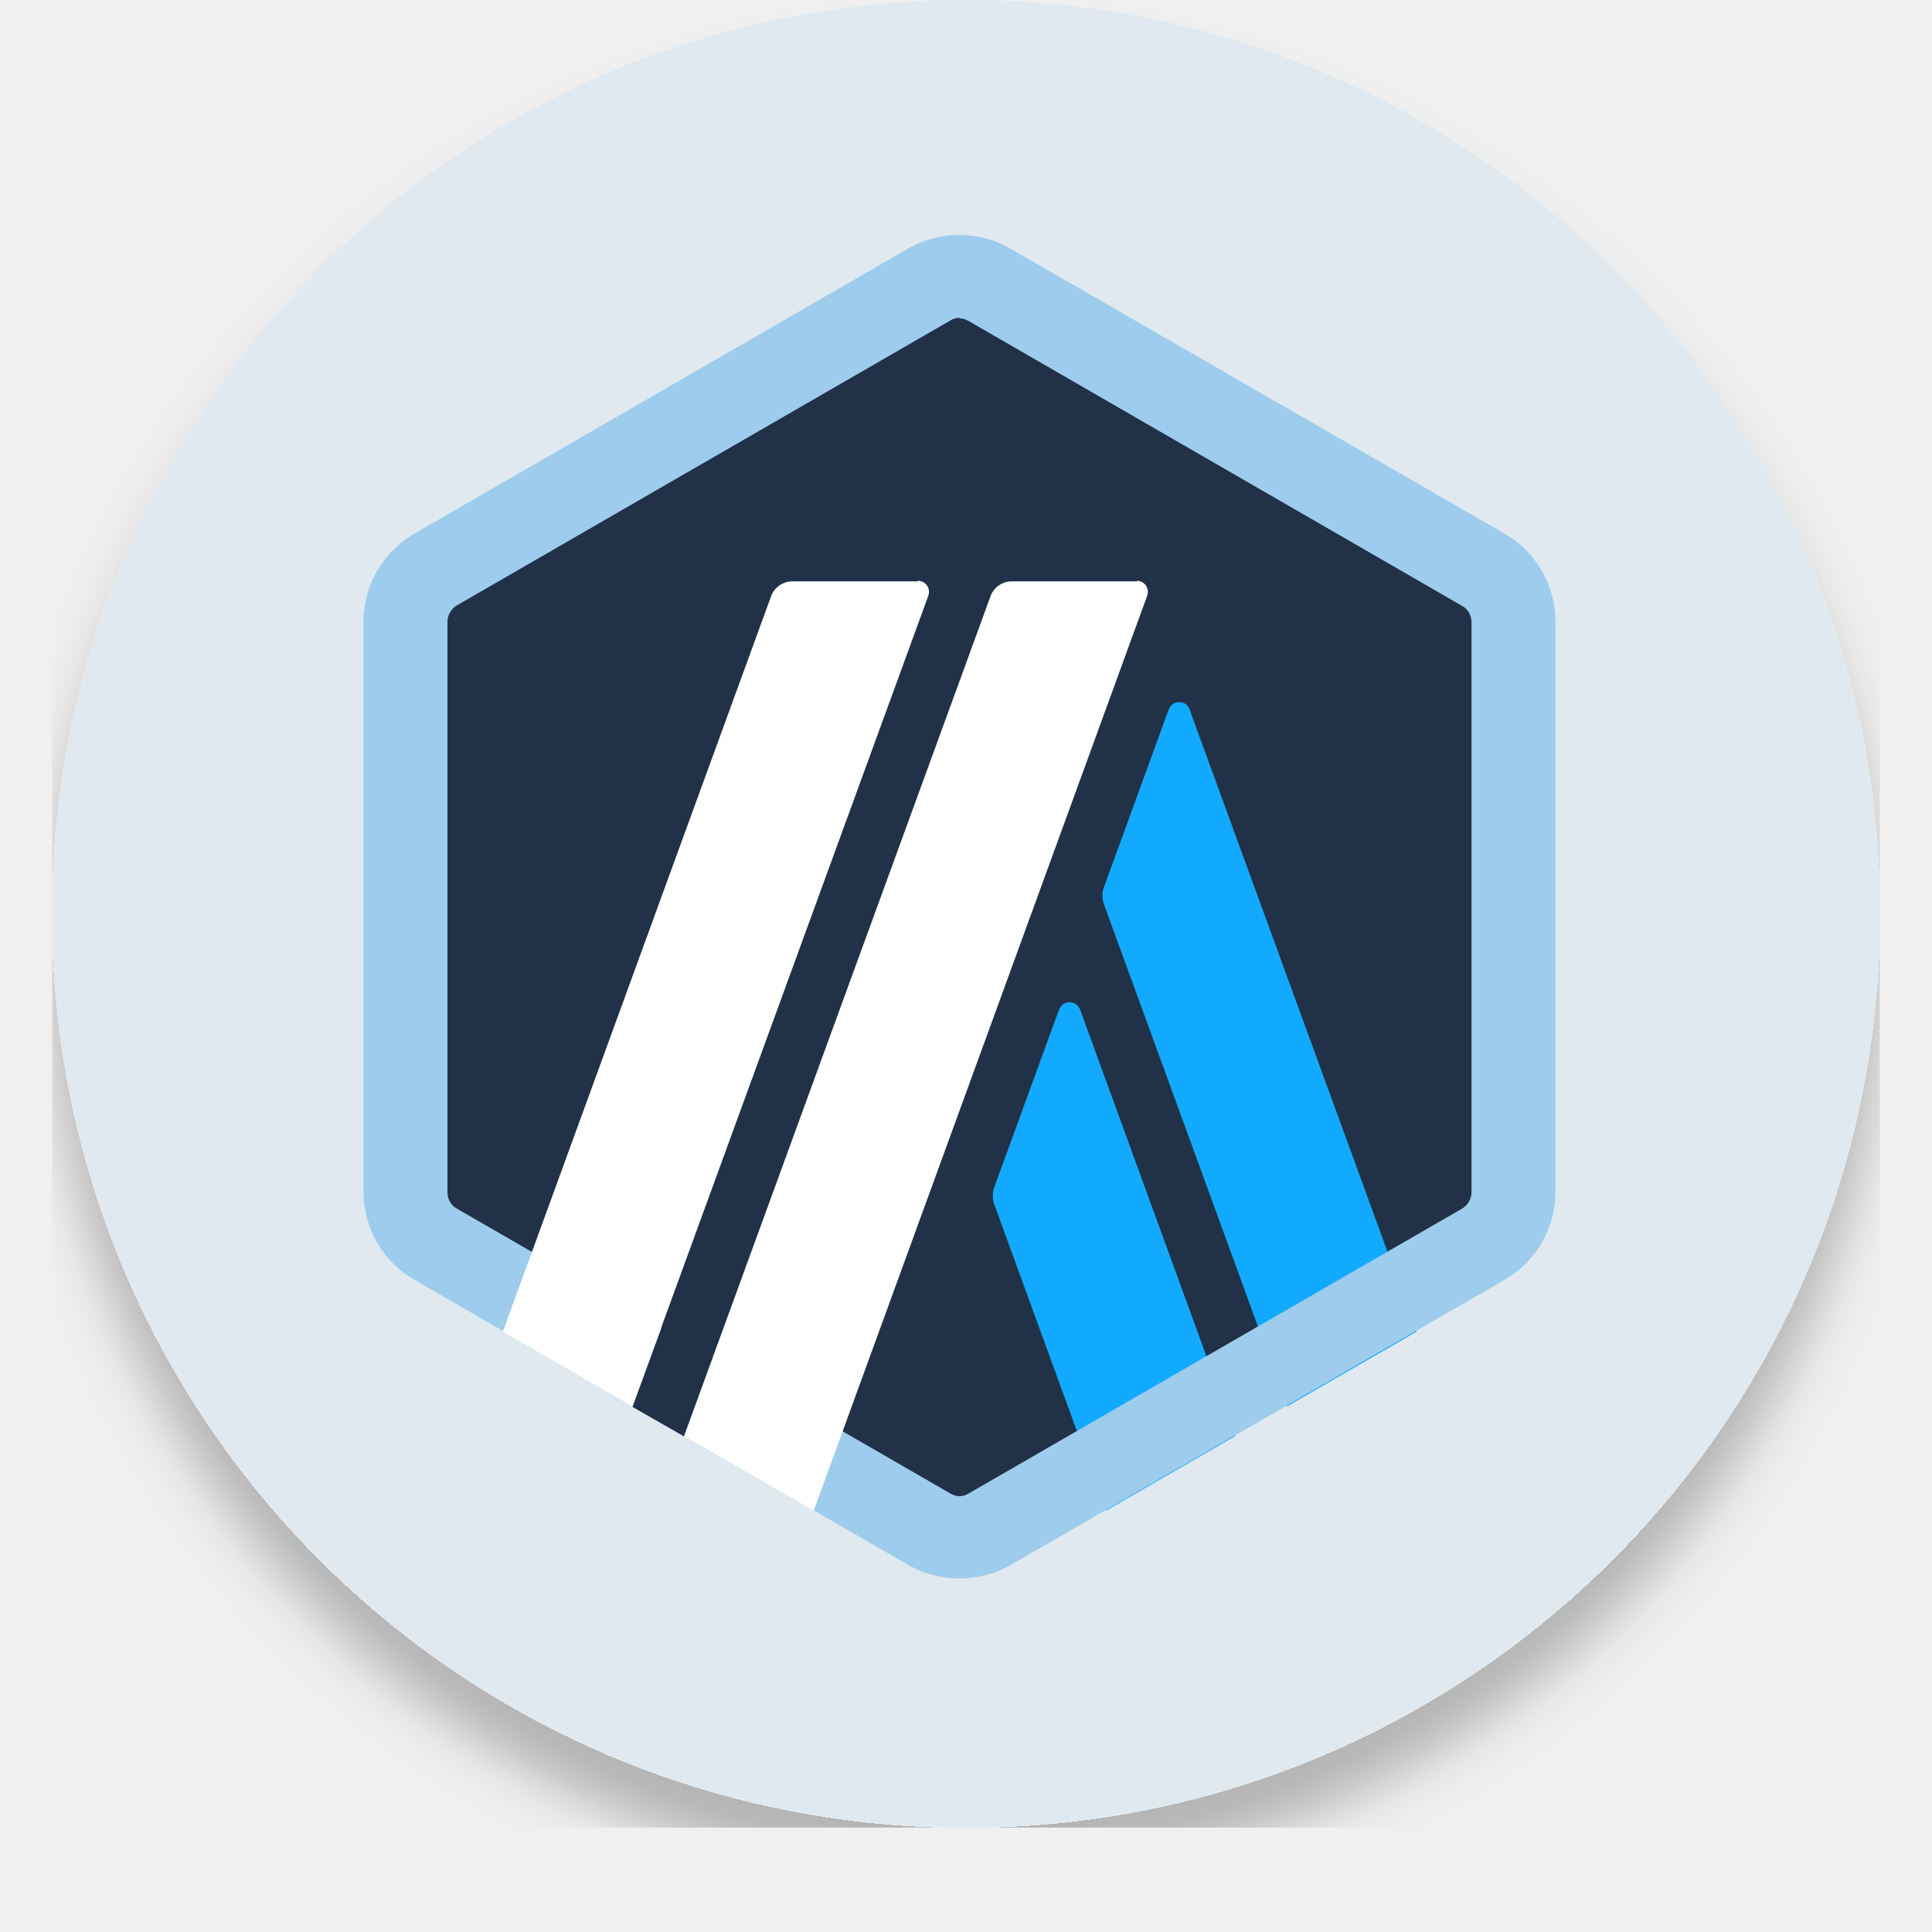
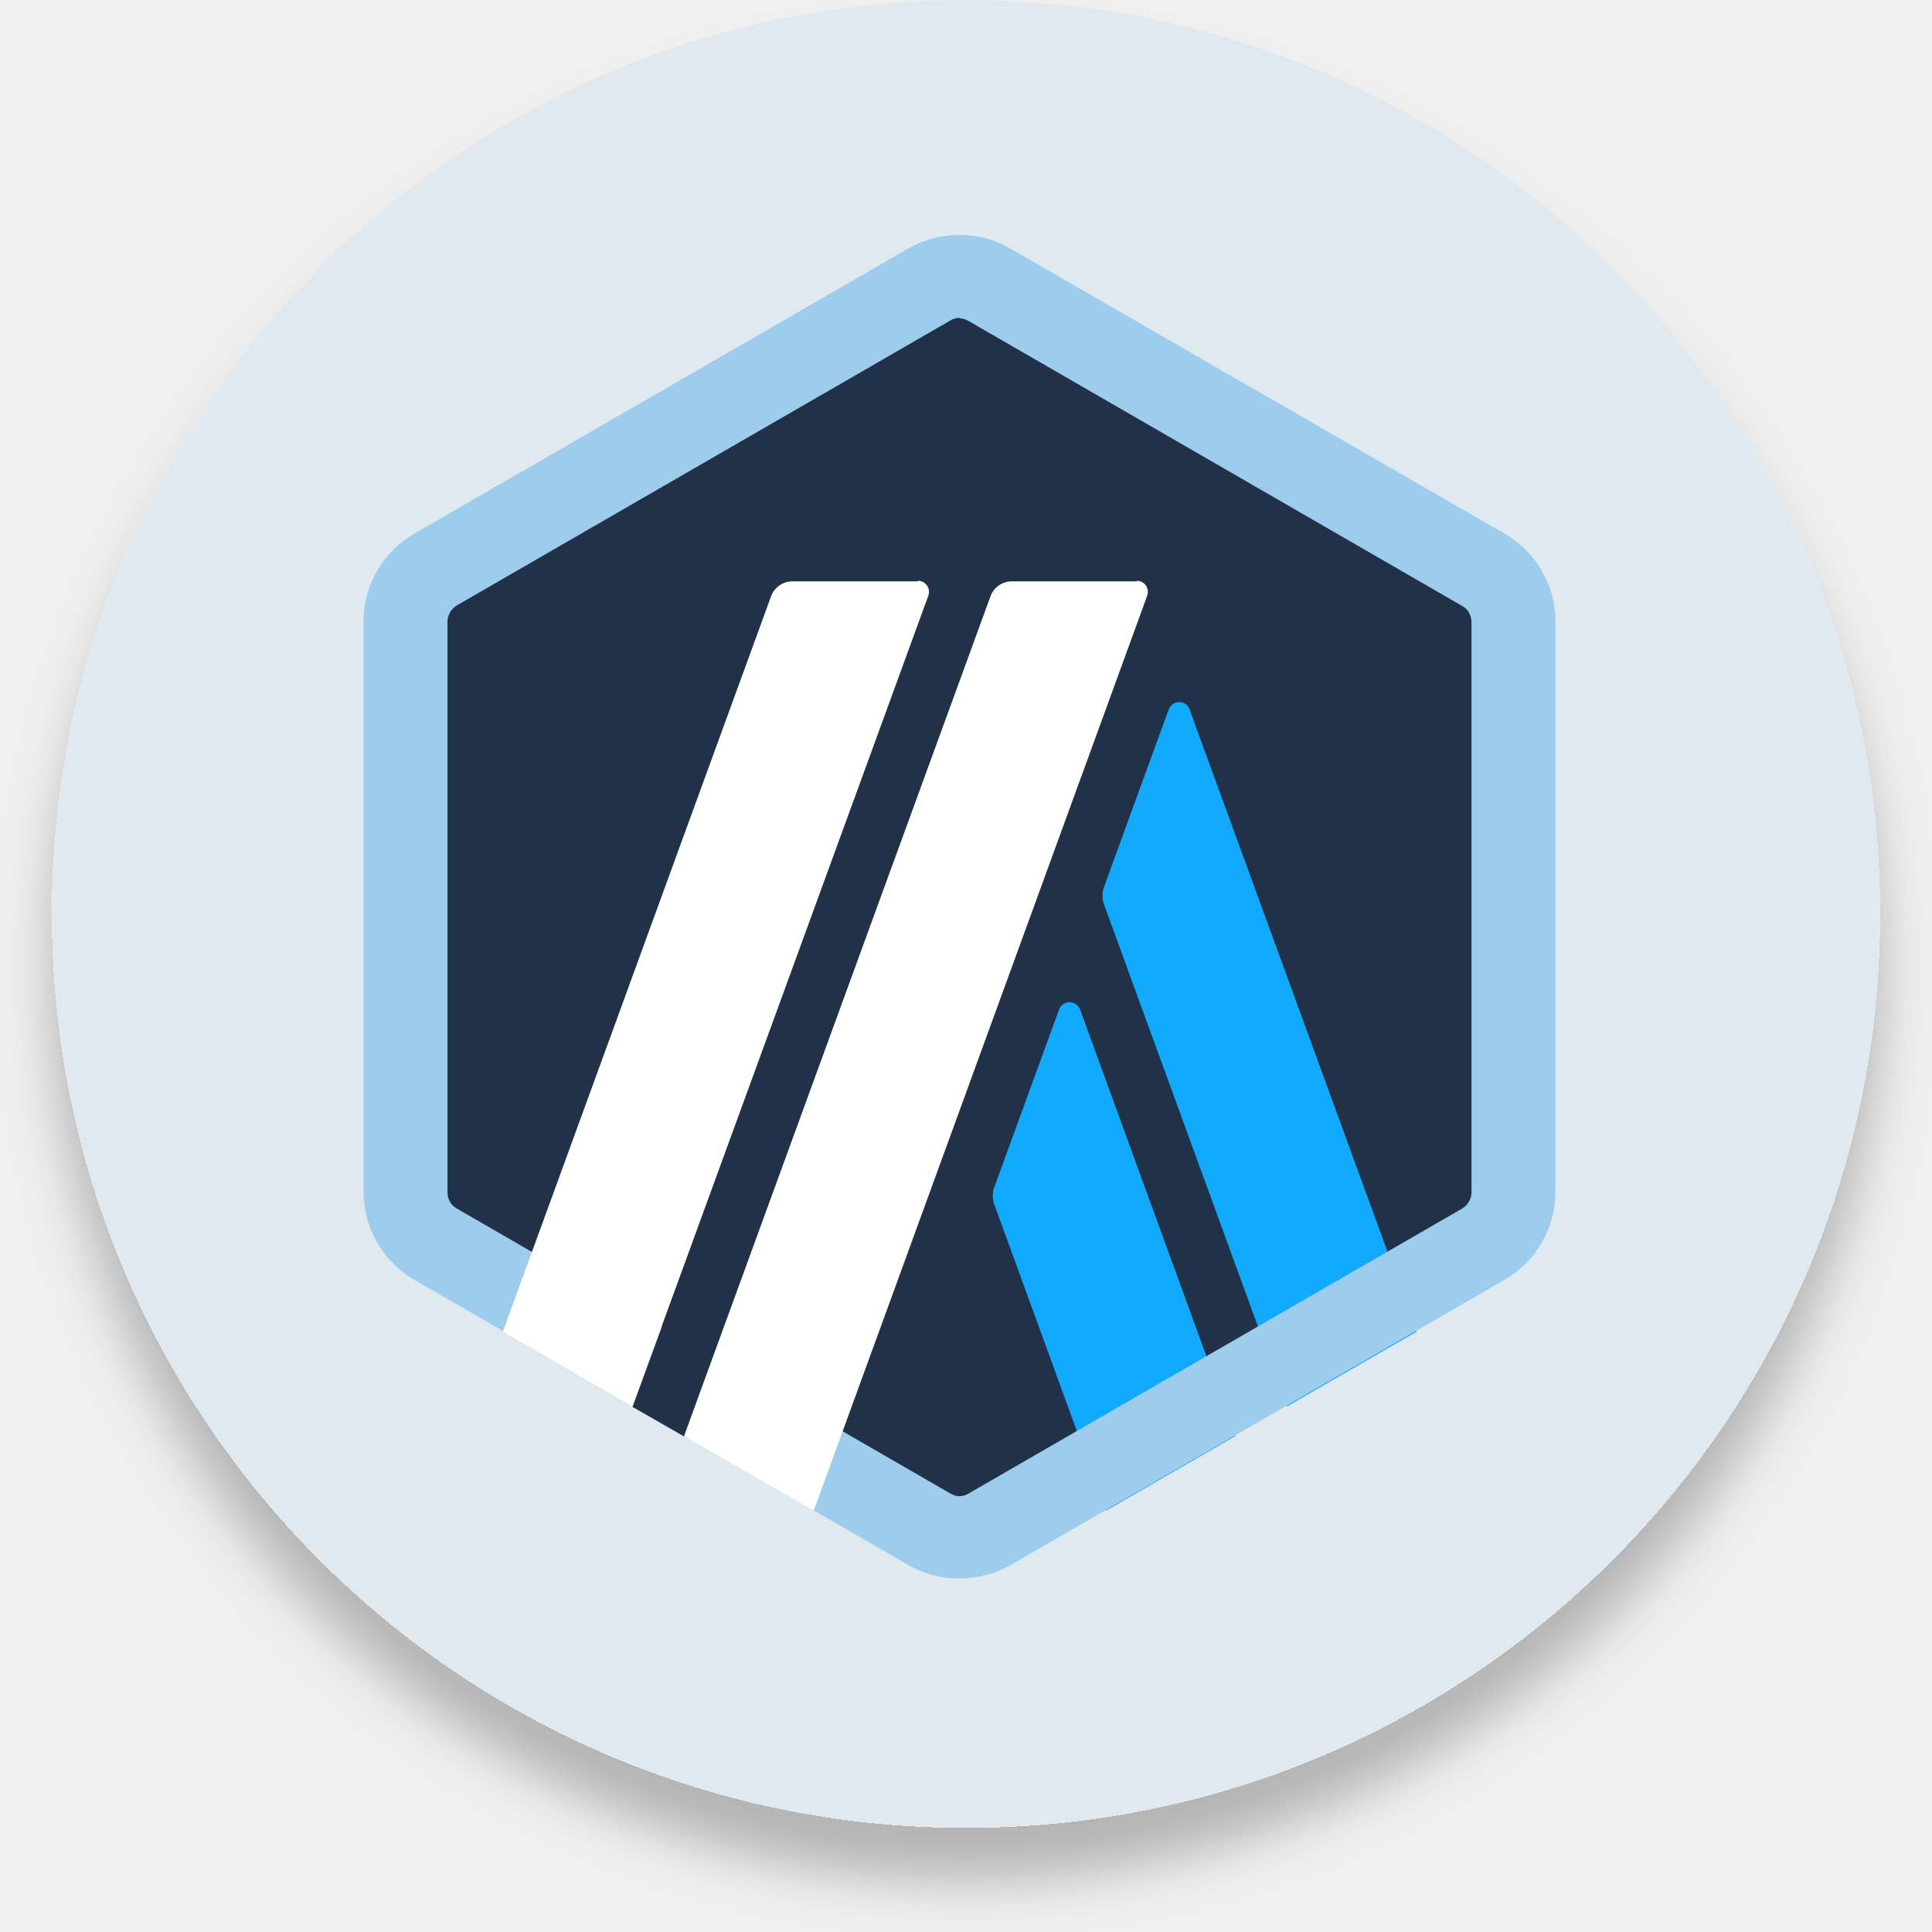
<svg xmlns="http://www.w3.org/2000/svg" width="148" height="148" viewBox="0 0 148 148" fill="none">
-   <g clip-path="url(#clip0_851_8318)" filter="url(#filter0_d_851_8318)">
+   <g clipPath="url(#clip0_851_8318)" filter="url(#filter0_d_851_8318)">
    <path opacity="0.2" d="M144 70C144 108.66 112.66 140 74 140C35.34 140 4 108.66 4 70C4 31.34 35.34 0 74 0C112.66 0 144 31.34 144 70" fill="#9DCCED" />
    <path d="M31.312 49.312V89.688C31.312 92.284 32.672 94.632 34.938 95.951L69.917 116.139C72.142 117.416 74.902 117.416 77.127 116.139L112.106 95.951C114.331 94.673 115.731 92.284 115.731 89.688V49.312C115.731 46.717 114.372 44.368 112.106 43.05L77.127 22.862C74.902 21.584 72.142 21.584 69.917 22.862L34.938 43.05C32.713 44.327 31.354 46.717 31.354 49.312H31.312Z" fill="#213147" />
    <path d="M81.131 77.329L76.145 91.007C76.022 91.378 76.022 91.79 76.145 92.202L84.715 115.728L94.644 110.001L82.737 77.329C82.449 76.588 81.419 76.588 81.131 77.329Z" fill="#12AAFF" />
    <path d="M91.138 54.339C90.849 53.598 89.819 53.598 89.531 54.339L84.546 68.018C84.422 68.389 84.422 68.801 84.546 69.213L98.595 107.735L108.524 102.008L91.138 54.381V54.339Z" fill="#12AAFF" />
    <path d="M73.501 24.386C73.748 24.386 73.996 24.468 74.202 24.592L112.023 46.428C112.476 46.675 112.724 47.17 112.724 47.664V91.336C112.724 91.83 112.435 92.325 112.023 92.572L74.202 114.408C73.996 114.532 73.748 114.614 73.501 114.614C73.254 114.614 73.007 114.532 72.801 114.408L34.979 92.572C34.526 92.325 34.279 91.83 34.279 91.336V47.623C34.279 47.128 34.567 46.634 34.979 46.387L72.801 24.551C73.007 24.427 73.254 24.345 73.501 24.345V24.386ZM73.501 18C72.142 18 70.823 18.33 69.587 19.03L31.766 40.866C29.335 42.267 27.852 44.821 27.852 47.623V91.295C27.852 94.096 29.335 96.651 31.766 98.052L69.587 119.888C70.782 120.588 72.142 120.918 73.501 120.918C74.861 120.918 76.179 120.588 77.415 119.888L115.237 98.052C117.668 96.651 119.151 94.096 119.151 91.295V47.623C119.151 44.821 117.668 42.267 115.237 40.866L77.374 19.03C76.179 18.33 74.82 18 73.46 18H73.501Z" fill="#9DCCED" />
    <path d="M48.453 107.775L51.955 98.217L58.959 104.026L52.408 110.041L48.453 107.775Z" fill="#213147" />
    <path d="M70.287 44.533H60.687C59.987 44.533 59.328 44.986 59.08 45.645L38.522 102.007L48.451 107.734L71.111 45.645C71.317 45.069 70.905 44.492 70.328 44.492L70.287 44.533Z" fill="white" />
    <path d="M87.095 44.533H77.495C76.795 44.533 76.135 44.986 75.888 45.645L52.404 110L62.334 115.727L87.877 45.645C88.084 45.069 87.671 44.492 87.095 44.492V44.533Z" fill="white" />
  </g>
  <defs>
    <filter id="filter0_d_851_8318" x="0" y="0" width="148" height="148" filterUnits="userSpaceOnUse" color-interpolation-filters="sRGB">
      <feFlood flood-opacity="0" result="BackgroundImageFix" />
      <feColorMatrix in="SourceAlpha" type="matrix" values="0 0 0 0 0 0 0 0 0 0 0 0 0 0 0 0 0 0 127 0" result="hardAlpha" />
      <feOffset dy="4" />
      <feGaussianBlur stdDeviation="2" />
      <feComposite in2="hardAlpha" operator="out" />
      <feColorMatrix type="matrix" values="0 0 0 0 0 0 0 0 0 0 0 0 0 0 0 0 0 0 0.25 0" />
      <feBlend mode="normal" in2="BackgroundImageFix" result="effect1_dropShadow_851_8318" />
      <feBlend mode="normal" in="SourceGraphic" in2="effect1_dropShadow_851_8318" result="shape" />
    </filter>
    <clipPath id="clip0_851_8318">
      <rect width="140" height="140" fill="white" transform="translate(4)" />
    </clipPath>
  </defs>
</svg>
